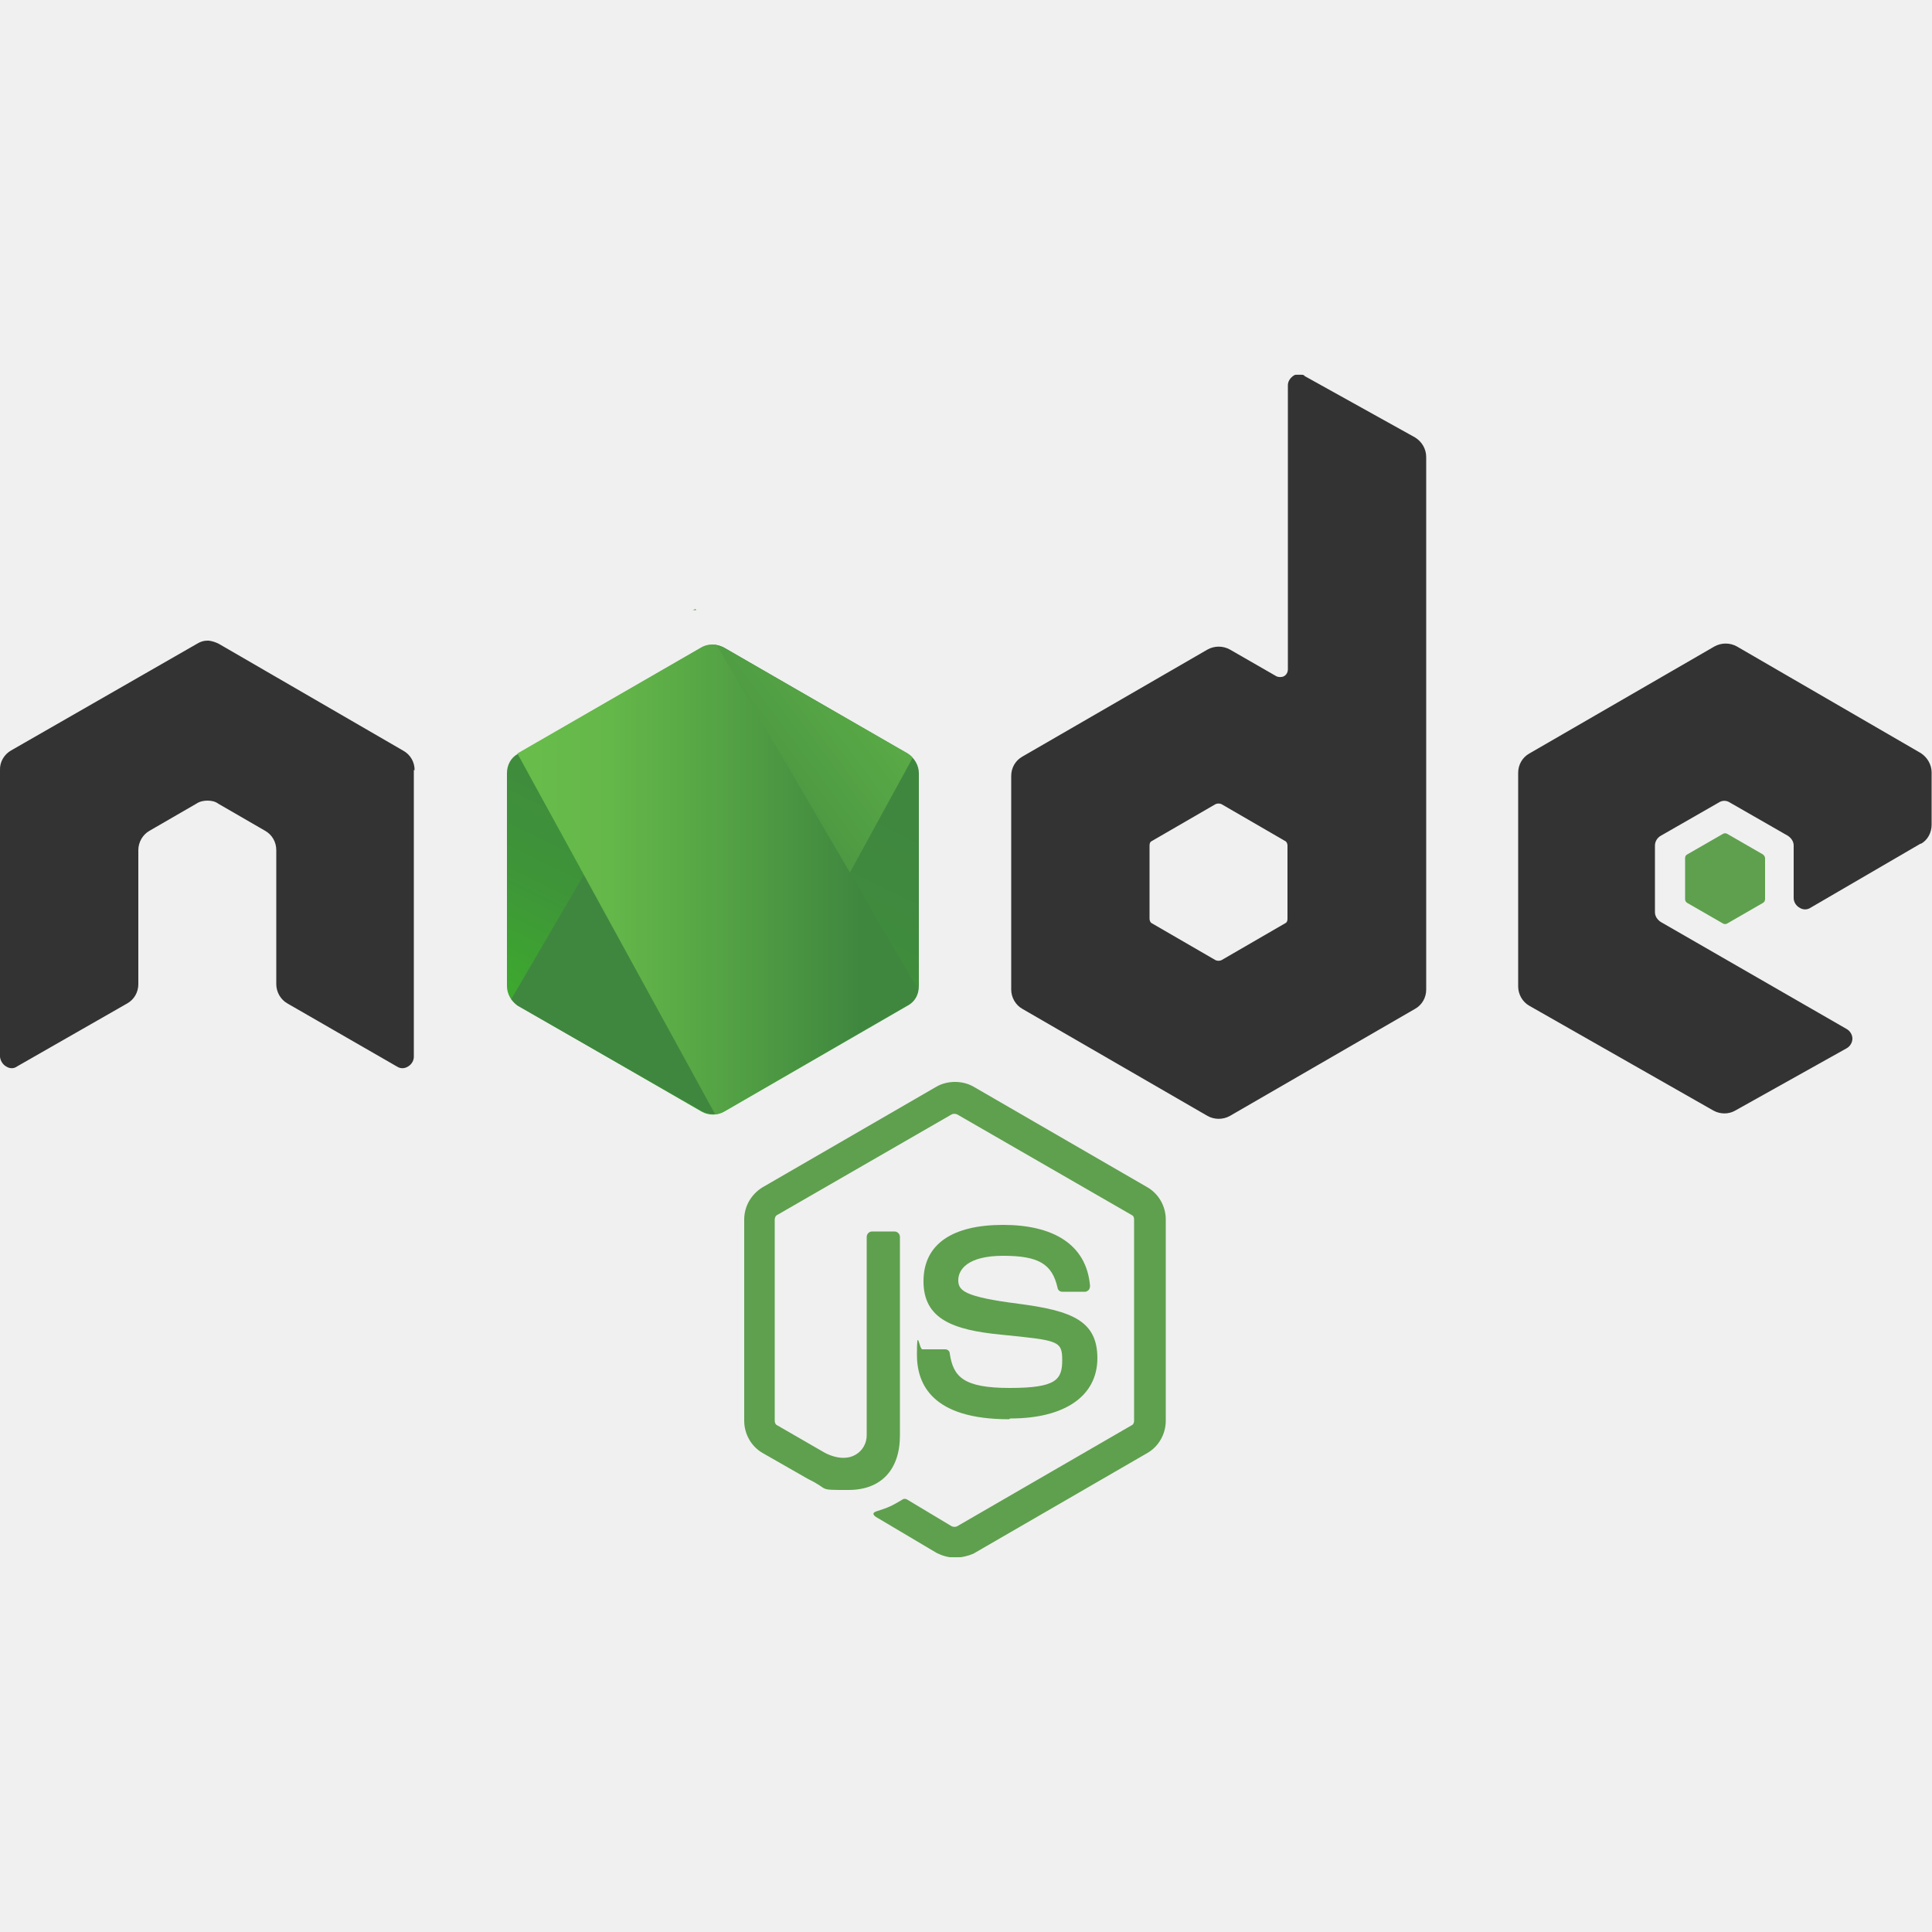
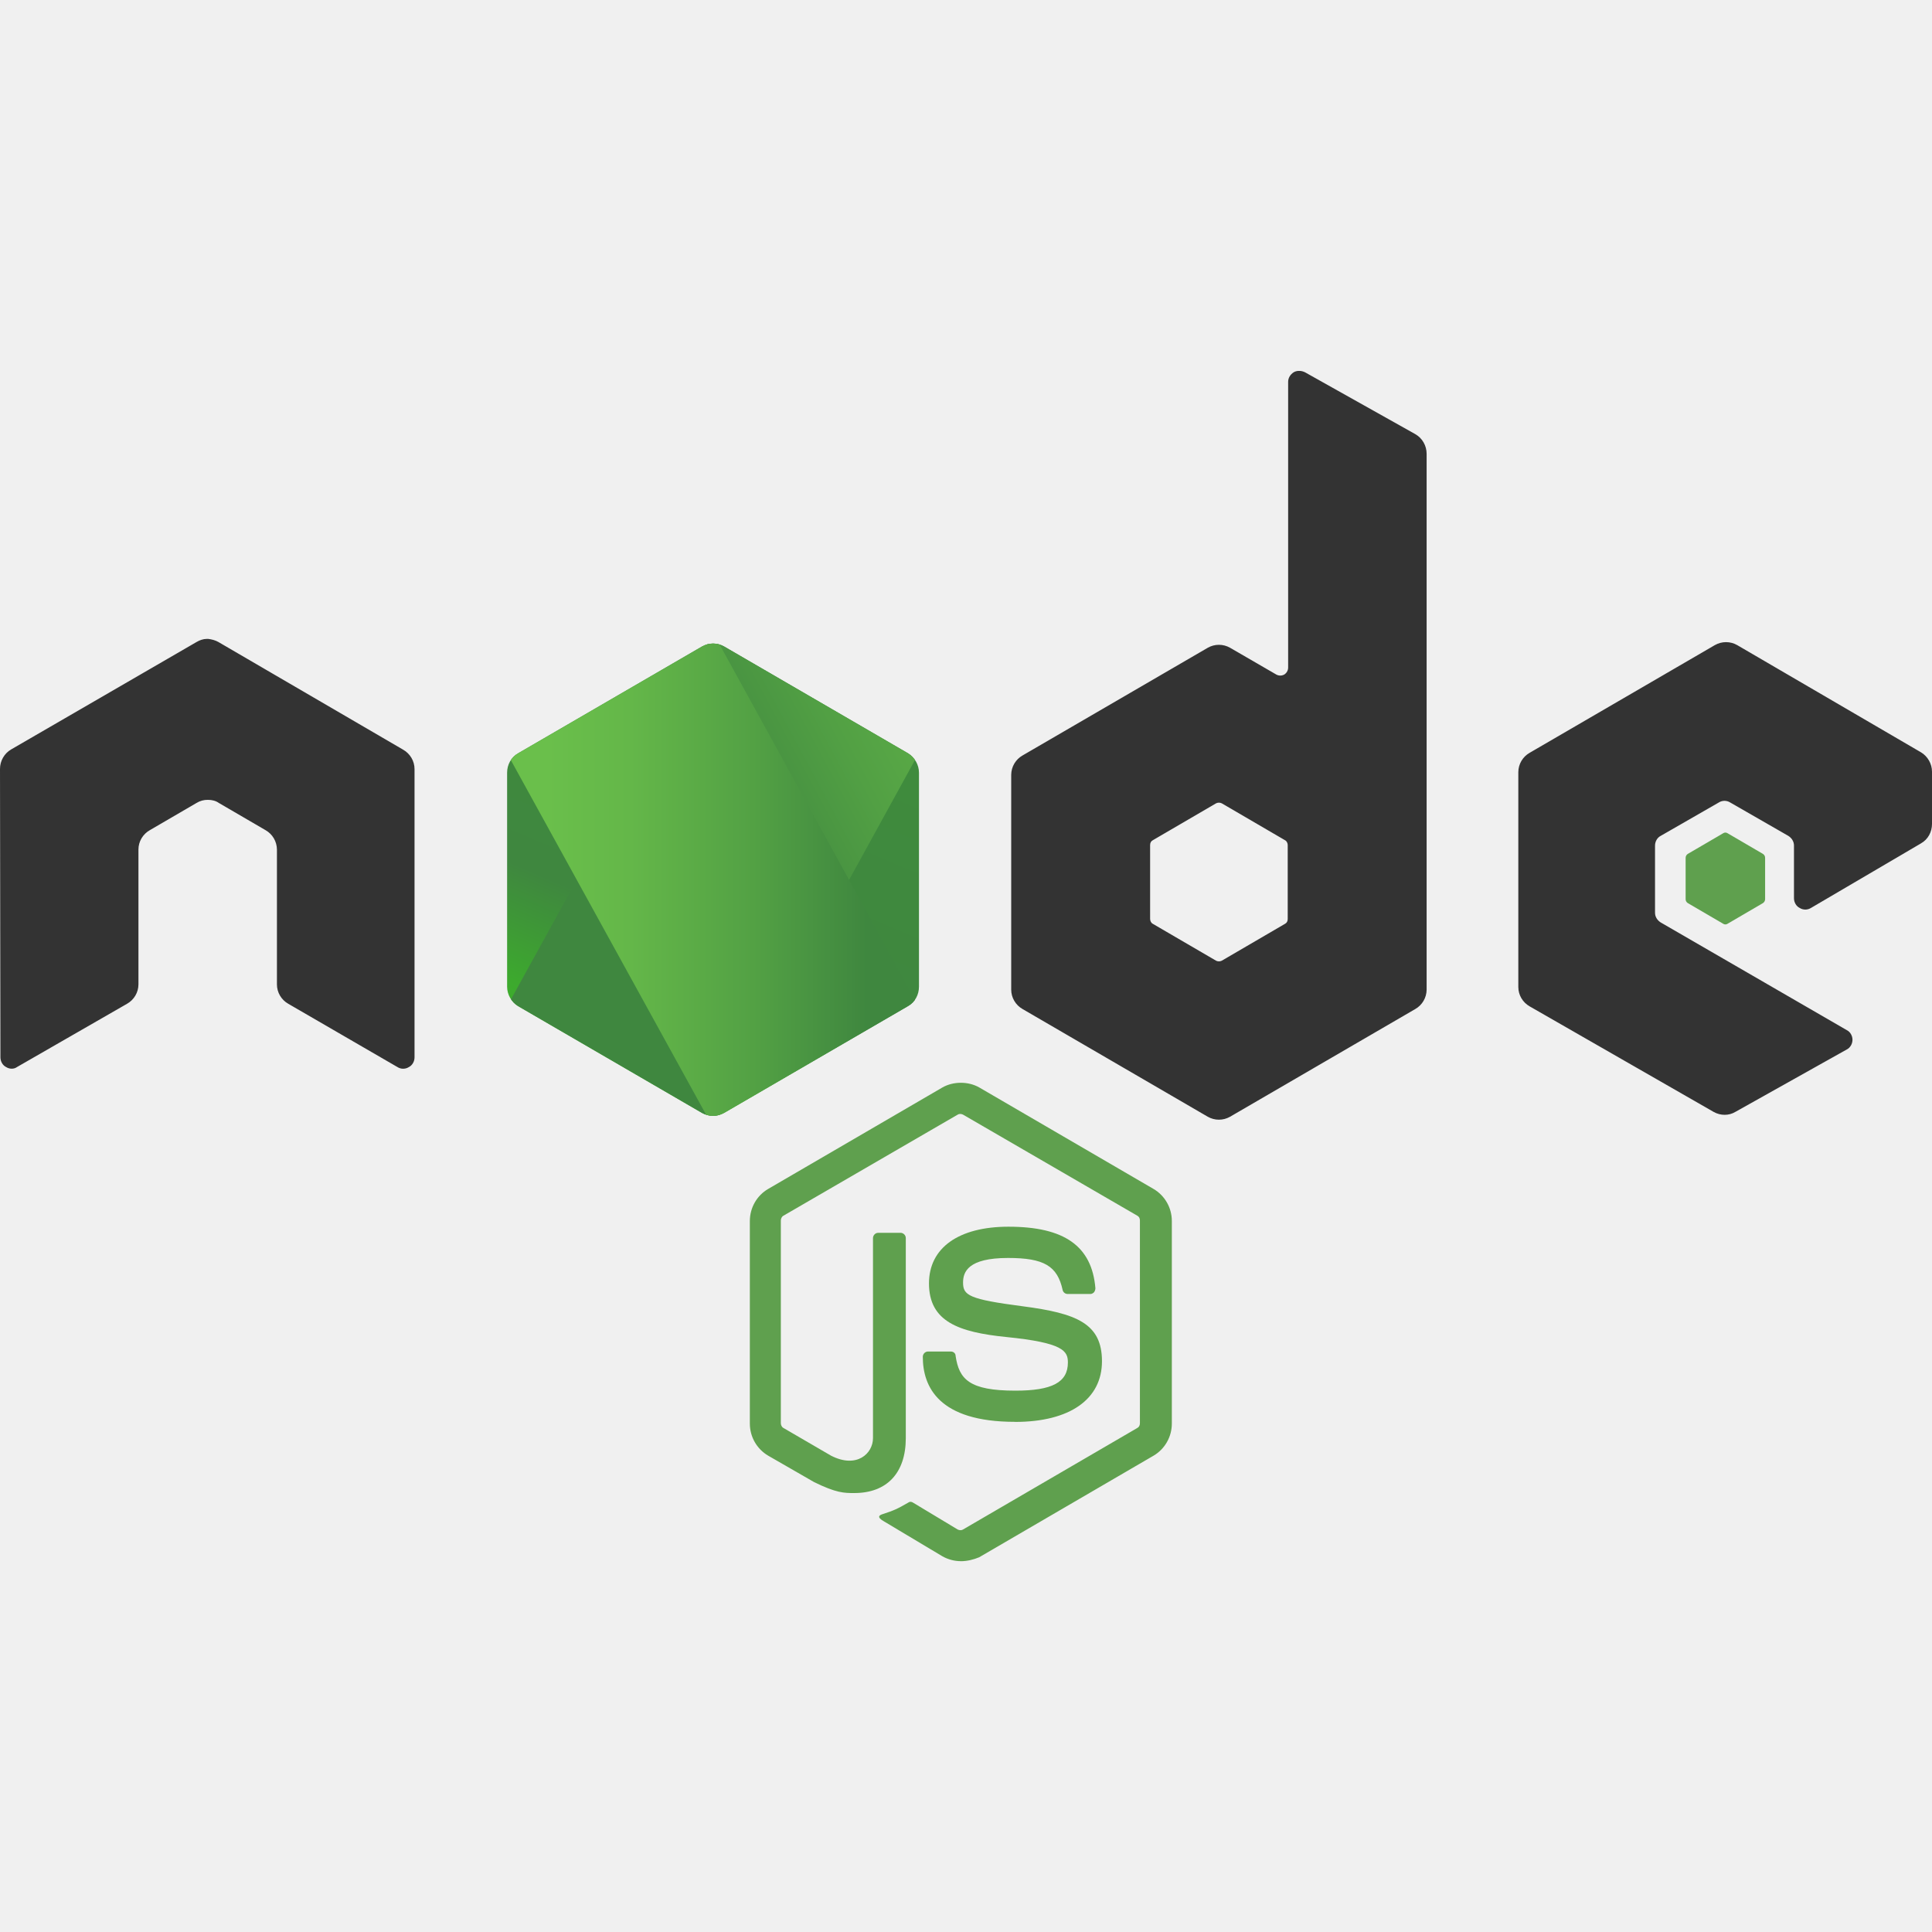
- <svg xmlns="http://www.w3.org/2000/svg" xmlns:xlink="http://www.w3.org/1999/xlink" id="Layer_1" data-name="Layer 1" version="1.1" viewBox="0 0 500 500">
+ <svg xmlns="http://www.w3.org/2000/svg" id="Layer_1" version="1.1" viewBox="0 0 500 500">
  <defs>
    <style>
-       .cls-1 {
-         fill: url(#linear-gradient);
+       .st0 {
+         fill: url(#linear-gradient2);
      }

-       .cls-1, .cls-2, .cls-3, .cls-4, .cls-5, .cls-6, .cls-7, .cls-8, .cls-9 {
-         stroke-width: 0px;
+       .st1 {
+         mask: url(#mask-1);
      }

-       .cls-2 {
-         fill: none;
+       .st2, .st3 {
+         fill: #5fa04e;
      }

-       .cls-3 {
-         fill: url(#linear-gradient-2);
-       }
- 
-       .cls-4 {
-         fill: url(#linear-gradient-3);
-       }
- 
-       .cls-10 {
-         clip-path: url(#clippath);
-       }
- 
-       .cls-5 {
+       .st4 {
        fill: #fff;
      }

-       .cls-11 {
+       .st5 {
        mask: url(#mask);
      }

-       .cls-6, .cls-9 {
-         fill: #5fa04e;
+       .st6 {
+         fill: url(#linear-gradient1);
      }

-       .cls-7 {
-         fill: url(#linear-gradient-4);
+       .st3, .st7 {
+         fill-rule: evenodd;
      }

-       .cls-8 {
+       .st8 {
+         mask: url(#mask-2);
+       }
+ 
+       .st7 {
        fill: #333;
      }

-       .cls-8, .cls-9 {
-         fill-rule: evenodd;
+       .st9 {
+         fill: url(#linear-gradient);
      }
    </style>
-     <clipPath id="clippath">
-       <rect class="cls-2" y="96.9" width="500" height="306.2" />
-     </clipPath>
-     <mask id="mask" x="0" y="96.9" width="500" height="306.2" maskUnits="userSpaceOnUse">
-       <g id="mask0_337_7900" data-name="mask0 337 7900">
-         <path class="cls-5" d="M500,96.9H0v306.2h500V96.9Z" />
+     <mask id="mask" x="0" y="95.97" width="655.86" height="195.78" maskUnits="userSpaceOnUse">
+       <g id="a">
+         <path class="st4" d="M655.86,95.97H0v194.98h655.86V95.97Z" />
      </g>
    </mask>
-     <linearGradient id="linear-gradient" x1="220.7" y1="296.7" x2="174.1" y2="201.6" gradientTransform="translate(0 462.2) scale(.9 -.9)" gradientUnits="userSpaceOnUse">
-       <stop offset="0" stop-color="#3f873f" />
-       <stop offset=".3" stop-color="#3f8b3d" />
-       <stop offset=".6" stop-color="#3e9638" />
-       <stop offset=".9" stop-color="#3da92e" />
+     <linearGradient id="linear-gradient" x1="202.38" y1="316.11" x2="164.48" y2="227.34" gradientTransform="translate(0 502) scale(1 -1)" gradientUnits="userSpaceOnUse">
+       <stop offset="0" stop-color="#3f8b3d" />
+       <stop offset=".64" stop-color="#3f873f" />
+       <stop offset=".93" stop-color="#3da92e" />
      <stop offset="1" stop-color="#3dae2b" />
    </linearGradient>
-     <linearGradient id="linear-gradient-2" x1="191.9" y1="247" x2="322.5" y2="343.5" gradientTransform="translate(0 462.2) scale(.9 -.9)" gradientUnits="userSpaceOnUse">
-       <stop offset=".1" stop-color="#3f873f" />
+     <mask id="mask-1" x="131.24" y="163.72" width="106.6" height="128.03" maskUnits="userSpaceOnUse">
+       <g id="c">
+         <path class="st4" d="M187.43,167.32c-1.79-1.02-3.98-1.02-5.77,0l-47.59,27.64c-1.81,1.02-2.83,2.96-2.83,5.01v55.39c0,2.05,1.13,3.98,2.82,5.01l47.59,27.64c1.79,1.02,3.98,1.02,5.77,0l47.59-27.64c1.81-1.02,2.82-2.96,2.82-5.01v-55.39c0-2.05-1.13-3.98-2.82-5.01l-47.59-27.64Z" />
+       </g>
+     </mask>
+     <linearGradient id="linear-gradient1" x1="177.19" y1="270.31" x2="298.04" y2="335.16" gradientTransform="translate(0 502) scale(1 -1)" gradientUnits="userSpaceOnUse">
+       <stop offset=".14" stop-color="#3f873f" />
      <stop offset=".4" stop-color="#52a044" />
-       <stop offset=".7" stop-color="#64b749" />
-       <stop offset=".9" stop-color="#6abf4b" />
+       <stop offset=".71" stop-color="#64b749" />
+       <stop offset=".91" stop-color="#6abf4b" />
    </linearGradient>
-     <linearGradient id="linear-gradient-3" x1="140.1" y1="329.5" x2="259.3" y2="329.5" gradientTransform="translate(0 462.2) scale(.9 -.9)" gradientUnits="userSpaceOnUse">
-       <stop offset="0" stop-color="#6abf4b" />
-       <stop offset=".3" stop-color="#64b749" />
+     <mask id="mask-2" x="131.24" y="163.72" width="106.6" height="128.03" maskUnits="userSpaceOnUse">
+       <g id="e">
+         <path class="st4" d="M187.43,167.32c-1.79-1.02-3.98-1.02-5.77,0l-47.59,27.64c-1.81,1.02-2.83,2.96-2.83,5.01v55.39c0,2.05,1.13,3.98,2.82,5.01l47.59,27.64c1.79,1.02,3.98,1.02,5.77,0l47.59-27.64c1.81-1.02,2.82-2.96,2.82-5.01v-55.39c0-2.05-1.13-3.98-2.82-5.01l-47.59-27.64Z" />
+       </g>
+     </mask>
+     <linearGradient id="linear-gradient2" x1="131.86" y1="274.26" x2="239.32" y2="274.26" gradientTransform="translate(0 502) scale(1 -1)" gradientUnits="userSpaceOnUse">
+       <stop offset=".09" stop-color="#6abf4b" />
+       <stop offset=".29" stop-color="#64b749" />
      <stop offset=".6" stop-color="#52a044" />
-       <stop offset=".9" stop-color="#3f873f" />
+       <stop offset=".86" stop-color="#3f873f" />
    </linearGradient>
-     <linearGradient id="linear-gradient-4" x1="140.1" y1="253.9" x2="259.3" y2="253.9" xlink:href="#linear-gradient-3" />
  </defs>
-   <g class="cls-10">
-     <g class="cls-11">
-       <g>
-         <path class="cls-6" d="M247.1,403.1c-1.7,0-3.3-.5-4.7-1.2l-15-8.9c-2.3-1.2-1.1-1.7-.5-1.9,3.1-1,3.6-1.2,6.8-3.1.3-.2.8-.1,1.1.1l11.5,6.9c.5.2,1,.2,1.4,0l45.1-26.1c.5-.2.7-.7.7-1.2v-52.1c0-.6-.2-1-.7-1.2l-45.1-26c-.5-.2-1-.2-1.4,0l-45.1,26c-.5.2-.7.8-.7,1.2v52.1c0,.5.2,1,.7,1.2l12.3,7.1c6.7,3.4,10.8-.6,10.8-4.5v-51.4c0-.7.6-1.4,1.4-1.4h5.8c.7,0,1.4.6,1.4,1.4v51.4c0,8.9-4.9,14.1-13.3,14.1s-4.6,0-10.4-2.8l-11.9-6.8c-2.9-1.7-4.7-4.9-4.7-8.3v-52.1c0-3.4,1.8-6.5,4.7-8.3l45.1-26.1c2.8-1.6,6.7-1.6,9.5,0l45.1,26.1c2.9,1.7,4.7,4.9,4.7,8.3v52.1c0,3.4-1.8,6.6-4.7,8.3l-45.1,26.1c-1.4.6-3.1,1-4.7,1h0Z" />
-         <path class="cls-6" d="M261.1,367.3c-19.8,0-23.8-9-23.8-16.7s.6-1.4,1.4-1.4h5.9c.7,0,1.2.5,1.2,1.1.9,6,3.5,8.9,15.5,8.9s13.6-2.1,13.6-7.2-1.1-5.1-15.9-6.6c-12.3-1.2-20-4-20-13.8s7.7-14.6,20.6-14.6,21.6,5,22.5,15.8c0,.3-.1.7-.3,1-.2.2-.6.5-.9.5h-6c-.6,0-1.1-.4-1.2-1-1.4-6.2-4.9-8.3-14.1-8.3s-11.6,3.6-11.6,6.3,1.5,4.3,15.5,6.1c13.9,1.8,20.5,4.4,20.5,14.1s-8.3,15.6-22.5,15.6h0Z" />
-         <path class="cls-8" d="M107.3,199.3c0-2.1-1.1-4-2.9-5l-47.8-27.7c-.8-.4-1.7-.7-2.6-.8h-.4c-.9,0-1.8.3-2.6.8L2.9,194.2c-1.8,1-3,3-2.9,5.1v74.2c.1,1,.7,2,1.6,2.5.9.6,2,.6,2.8,0l28.5-16.3c1.8-1,2.9-2.9,2.9-5v-34.7c0-2,1.1-4,2.9-5l12.1-7c.9-.6,1.9-.8,2.9-.8s2,.2,2.8.8l12.1,7c1.8,1,2.9,2.9,2.9,5v34.7c0,2,1.1,4,2.9,5l28.3,16.3c.9.6,2,.6,2.9,0,.9-.5,1.5-1.5,1.5-2.5v-74.2ZM337.6,97.2c-.9-.5-2-.5-2.8,0-.9.6-1.5,1.5-1.5,2.5v73.5c0,.7-.3,1.4-1,1.8-.6.3-1.4.3-2,0l-12-6.9c-1.8-1-4-1-5.8,0l-47.9,27.7c-1.8,1-2.9,2.9-2.9,5v55.3c0,2,1.1,4,2.9,5l47.9,27.7c1.8,1,4,1,5.8,0l47.9-27.7c1.8-1,2.9-2.9,2.9-5V118.3c0-2.1-1.1-4-2.9-5.1l-28.6-15.9ZM333.2,237.8c0,.6-.2,1-.7,1.2l-16.4,9.5c-.5.2-1,.2-1.5,0l-16.4-9.5c-.5-.2-.7-.8-.7-1.2v-19c0-.6.2-1,.7-1.2l16.4-9.5c.5-.2,1-.2,1.5,0l16.4,9.5c.5.2.7.8.7,1.2v19h0ZM497.1,218.4c1.8-1,2.8-2.9,2.8-5v-13.5c0-2-1.1-3.9-2.8-5l-47.6-27.6c-1.8-1-4-1-5.8,0l-47.9,27.7c-1.8,1-2.9,2.9-2.9,5v55.3c0,2,1.1,4,2.9,5l47.6,27.1c1.8,1,4,1,5.7,0l28.8-16.1c.9-.5,1.5-1.5,1.5-2.5s-.6-2-1.5-2.5l-48.1-27.7c-.9-.6-1.5-1.5-1.5-2.5v-17.3c0-1,.6-2,1.5-2.5l15-8.6c.9-.6,2-.6,2.9,0l15,8.6c.9.6,1.5,1.5,1.5,2.5v13.6c0,1,.6,2,1.5,2.5.9.6,2,.6,2.9,0,0,0,28.5-16.6,28.5-16.6Z" />
-         <path class="cls-9" d="M445.9,215.8c.3-.2.8-.2,1.1,0l9.2,5.3c.3.2.6.6.6,1v10.6c0,.4-.2.8-.6,1l-9.2,5.3c-.3.2-.8.2-1.1,0l-9.2-5.3c-.4-.2-.6-.6-.6-1v-10.6c0-.5.2-.8.6-1l9.2-5.3h0Z" />
-         <path class="cls-1" d="M187.4,167.6c-1.8-1-4-1-5.8,0l-47.6,27.5c-1.8,1-2.8,2.9-2.8,5v55.1c0,2,1.1,4,2.8,5l47.6,27.5c1.8,1,4,1,5.8,0l47.6-27.5c1.8-1,2.8-2.9,2.8-5v-55.1c0-2-1.1-3.9-2.8-5l-47.6-27.5h0Z" />
-         <path class="cls-3" d="M235.1,195.1l-47.8-27.5c-.5-.2-1-.4-1.5-.6l-53.5,91.6c.5.6,1.2,1.4,1.7,1.7l47.5,27.2c1.4.8,2.9,1,4.4.6l50.3-92c-.3-.4-.8-.8-1.2-1Z" />
-         <path class="cls-4" d="M180,157.6l-.7.3h.9s-.2-.3-.2-.3Z" />
-         <path class="cls-7" d="M235,260.1c1.4-.8,2.6-2.3,2.6-4.1l-52.1-89.1c-1.4-.2-2.8-.1-4.1.7l-47.5,27.4,51.2,93.4c.7-.1,1.5-.4,2.1-.7l47.7-27.6h0Z" />
+   <g class="st5">
+     <g>
+       <path class="st7" d="M107.28,199.03c0-2.05-1.13-3.98-2.94-5.01l-47.82-27.87c-.79-.45-1.69-.68-2.6-.8h-.45c-.9,0-1.81.34-2.6.8L2.94,193.92C1.11,194.96-.01,196.92,0,199.03l.11,74.62c0,1.02.56,2.05,1.47,2.5.9.57,2.04.57,2.82,0l28.49-16.38c1.8-1.02,2.93-2.93,2.94-5v-34.92c0-2.05,1.13-3.98,2.94-5l12.1-7.05c.88-.54,1.9-.82,2.94-.8,1.02,0,2.03.23,2.82.8l12.1,7.05c1.8,1.02,2.92,2.93,2.94,5.01v34.92c0,2.05,1.13,3.98,2.94,5l28.26,16.38c.9.57,2.03.57,2.94,0,.9-.45,1.47-1.48,1.47-2.5v-74.62ZM337.67,96.32c-.91-.45-2.04-.45-2.83,0-.9.57-1.47,1.48-1.47,2.5v73.94c0,.74-.39,1.43-1.02,1.82-.64.34-1.4.34-2.03,0l-11.98-6.94c-1.79-1.02-3.98-1.02-5.77,0l-47.93,27.87c-1.8,1.02-2.92,2.93-2.94,5v55.62c0,2.05,1.13,3.98,2.94,5.01l47.93,27.87c1.79,1.02,3.98,1.02,5.77,0l47.93-27.87c1.8-1.02,2.92-2.93,2.94-5.01V117.47c0-2.16-1.13-4.09-2.94-5.12l-28.6-16.04ZM333.26,237.82c0,.57-.23,1.02-.68,1.25l-16.39,9.56c-.46.23-1.01.23-1.47,0l-16.39-9.56c-.45-.23-.68-.8-.68-1.25v-19.11c0-.57.23-1.02.68-1.25l16.39-9.56c.46-.23,1.01-.23,1.47,0l16.39,9.56c.45.23.68.8.68,1.25v19.11ZM497.17,218.25c1.81-1.02,2.83-2.96,2.83-5.01v-13.53c0-2.05-1.13-3.98-2.83-5l-47.59-27.76c-1.79-1.02-3.98-1.02-5.77,0l-47.93,27.87c-1.8,1.02-2.93,2.93-2.94,5v55.63c0,2.05,1.13,3.98,2.94,5l47.59,27.3c1.81,1.02,3.96,1.02,5.65,0l28.83-16.15c.9-.45,1.47-1.48,1.47-2.5s-.56-2.05-1.47-2.5l-48.16-27.87c-.9-.57-1.47-1.48-1.47-2.5v-17.4c0-1.02.56-2.05,1.47-2.51l15.04-8.64c.9-.57,2.04-.57,2.94,0l15.04,8.64c.9.57,1.47,1.48,1.47,2.5v13.65c0,1.02.56,2.05,1.47,2.5.9.57,2.03.57,2.94,0l28.49-16.72Z" />
+       <path class="st3" d="M445.96,215.64c.34-.23.79-.23,1.13,0l9.16,5.35c.34.23.56.57.56,1.02v10.69c0,.41-.22.8-.56,1.02l-9.16,5.35c-.34.23-.79.23-1.13,0l-9.16-5.35c-.35-.22-.57-.61-.56-1.02v-10.69c0-.45.23-.8.56-1.02l9.16-5.35Z" />
+       <path class="st9" d="M187.43,167.32c-1.79-1.02-3.98-1.02-5.77,0l-47.59,27.64c-1.81,1.02-2.83,2.96-2.83,5.01v55.39c0,2.05,1.13,3.98,2.82,5.01l47.59,27.64c1.79,1.02,3.98,1.02,5.77,0l47.59-27.64c1.81-1.02,2.82-2.96,2.82-5.01v-55.39c0-2.05-1.13-3.98-2.82-5.01l-47.59-27.64Z" />
+       <g class="st1">
+         <path class="st6" d="M184.54,163.72l52.83,31.92-52.83,96.11-52.93-31.98,52.93-96.05Z" />
+       </g>
+       <g class="st8">
+         <path class="st0" d="M184.54,163.72l-52.93,31.92,52.93,96.11,52.83-31.98-52.83-96.05Z" />
      </g>
    </g>
  </g>
+   <path class="st2" d="M248.66,404.03c-1.66,0-3.3-.44-4.75-1.25l-15.04-8.99c-2.26-1.25-1.13-1.71-.45-1.93,3.05-1.02,3.62-1.25,6.78-3.07.34-.23.79-.12,1.13.11l11.53,6.94c.45.23,1.02.23,1.36,0l45.11-26.28c.45-.23.68-.68.68-1.25v-52.44c0-.57-.23-1.02-.68-1.25l-45.11-26.16c-.45-.23-1.02-.23-1.36,0l-45.1,26.16c-.45.23-.68.8-.68,1.25v52.44c0,.46.23,1.02.68,1.25l12.32,7.17c6.67,3.41,10.85-.57,10.85-4.55v-51.76c0-.68.56-1.37,1.36-1.37h5.77c.68,0,1.36.57,1.36,1.37v51.76c0,8.99-4.86,14.22-13.34,14.22-2.6,0-4.63,0-10.4-2.84l-11.87-6.83c-2.95-1.73-4.75-4.89-4.75-8.3v-52.44c0-3.41,1.81-6.6,4.75-8.3l45.11-26.27c2.82-1.6,6.67-1.6,9.49,0l45.11,26.27c2.95,1.73,4.75,4.89,4.75,8.3v52.44c0,3.41-1.81,6.6-4.75,8.31l-45.11,26.28c-1.36.57-3.05,1.02-4.75,1.02" />
+   <path class="st2" d="M262.68,367.97c-19.79,0-23.86-9.1-23.86-16.84,0-.68.56-1.36,1.36-1.36h5.88c.68,0,1.25.45,1.25,1.14.9,6.03,3.5,8.99,15.49,8.99,9.5,0,13.57-2.16,13.57-7.28,0-2.96-1.13-5.12-15.94-6.6-12.32-1.25-20.01-3.98-20.01-13.88,0-9.21,7.69-14.67,20.57-14.67,14.47,0,21.59,5.01,22.5,15.93-.01.37-.13.72-.34,1.02-.23.23-.57.46-.91.46h-5.99c-.6-.02-1.1-.44-1.24-1.02-1.36-6.26-4.86-8.3-14.13-8.3-10.4,0-11.64,3.64-11.64,6.37,0,3.3,1.47,4.32,15.49,6.14,13.9,1.82,20.46,4.44,20.46,14.22s-8.25,15.7-22.49,15.7" />
</svg>
